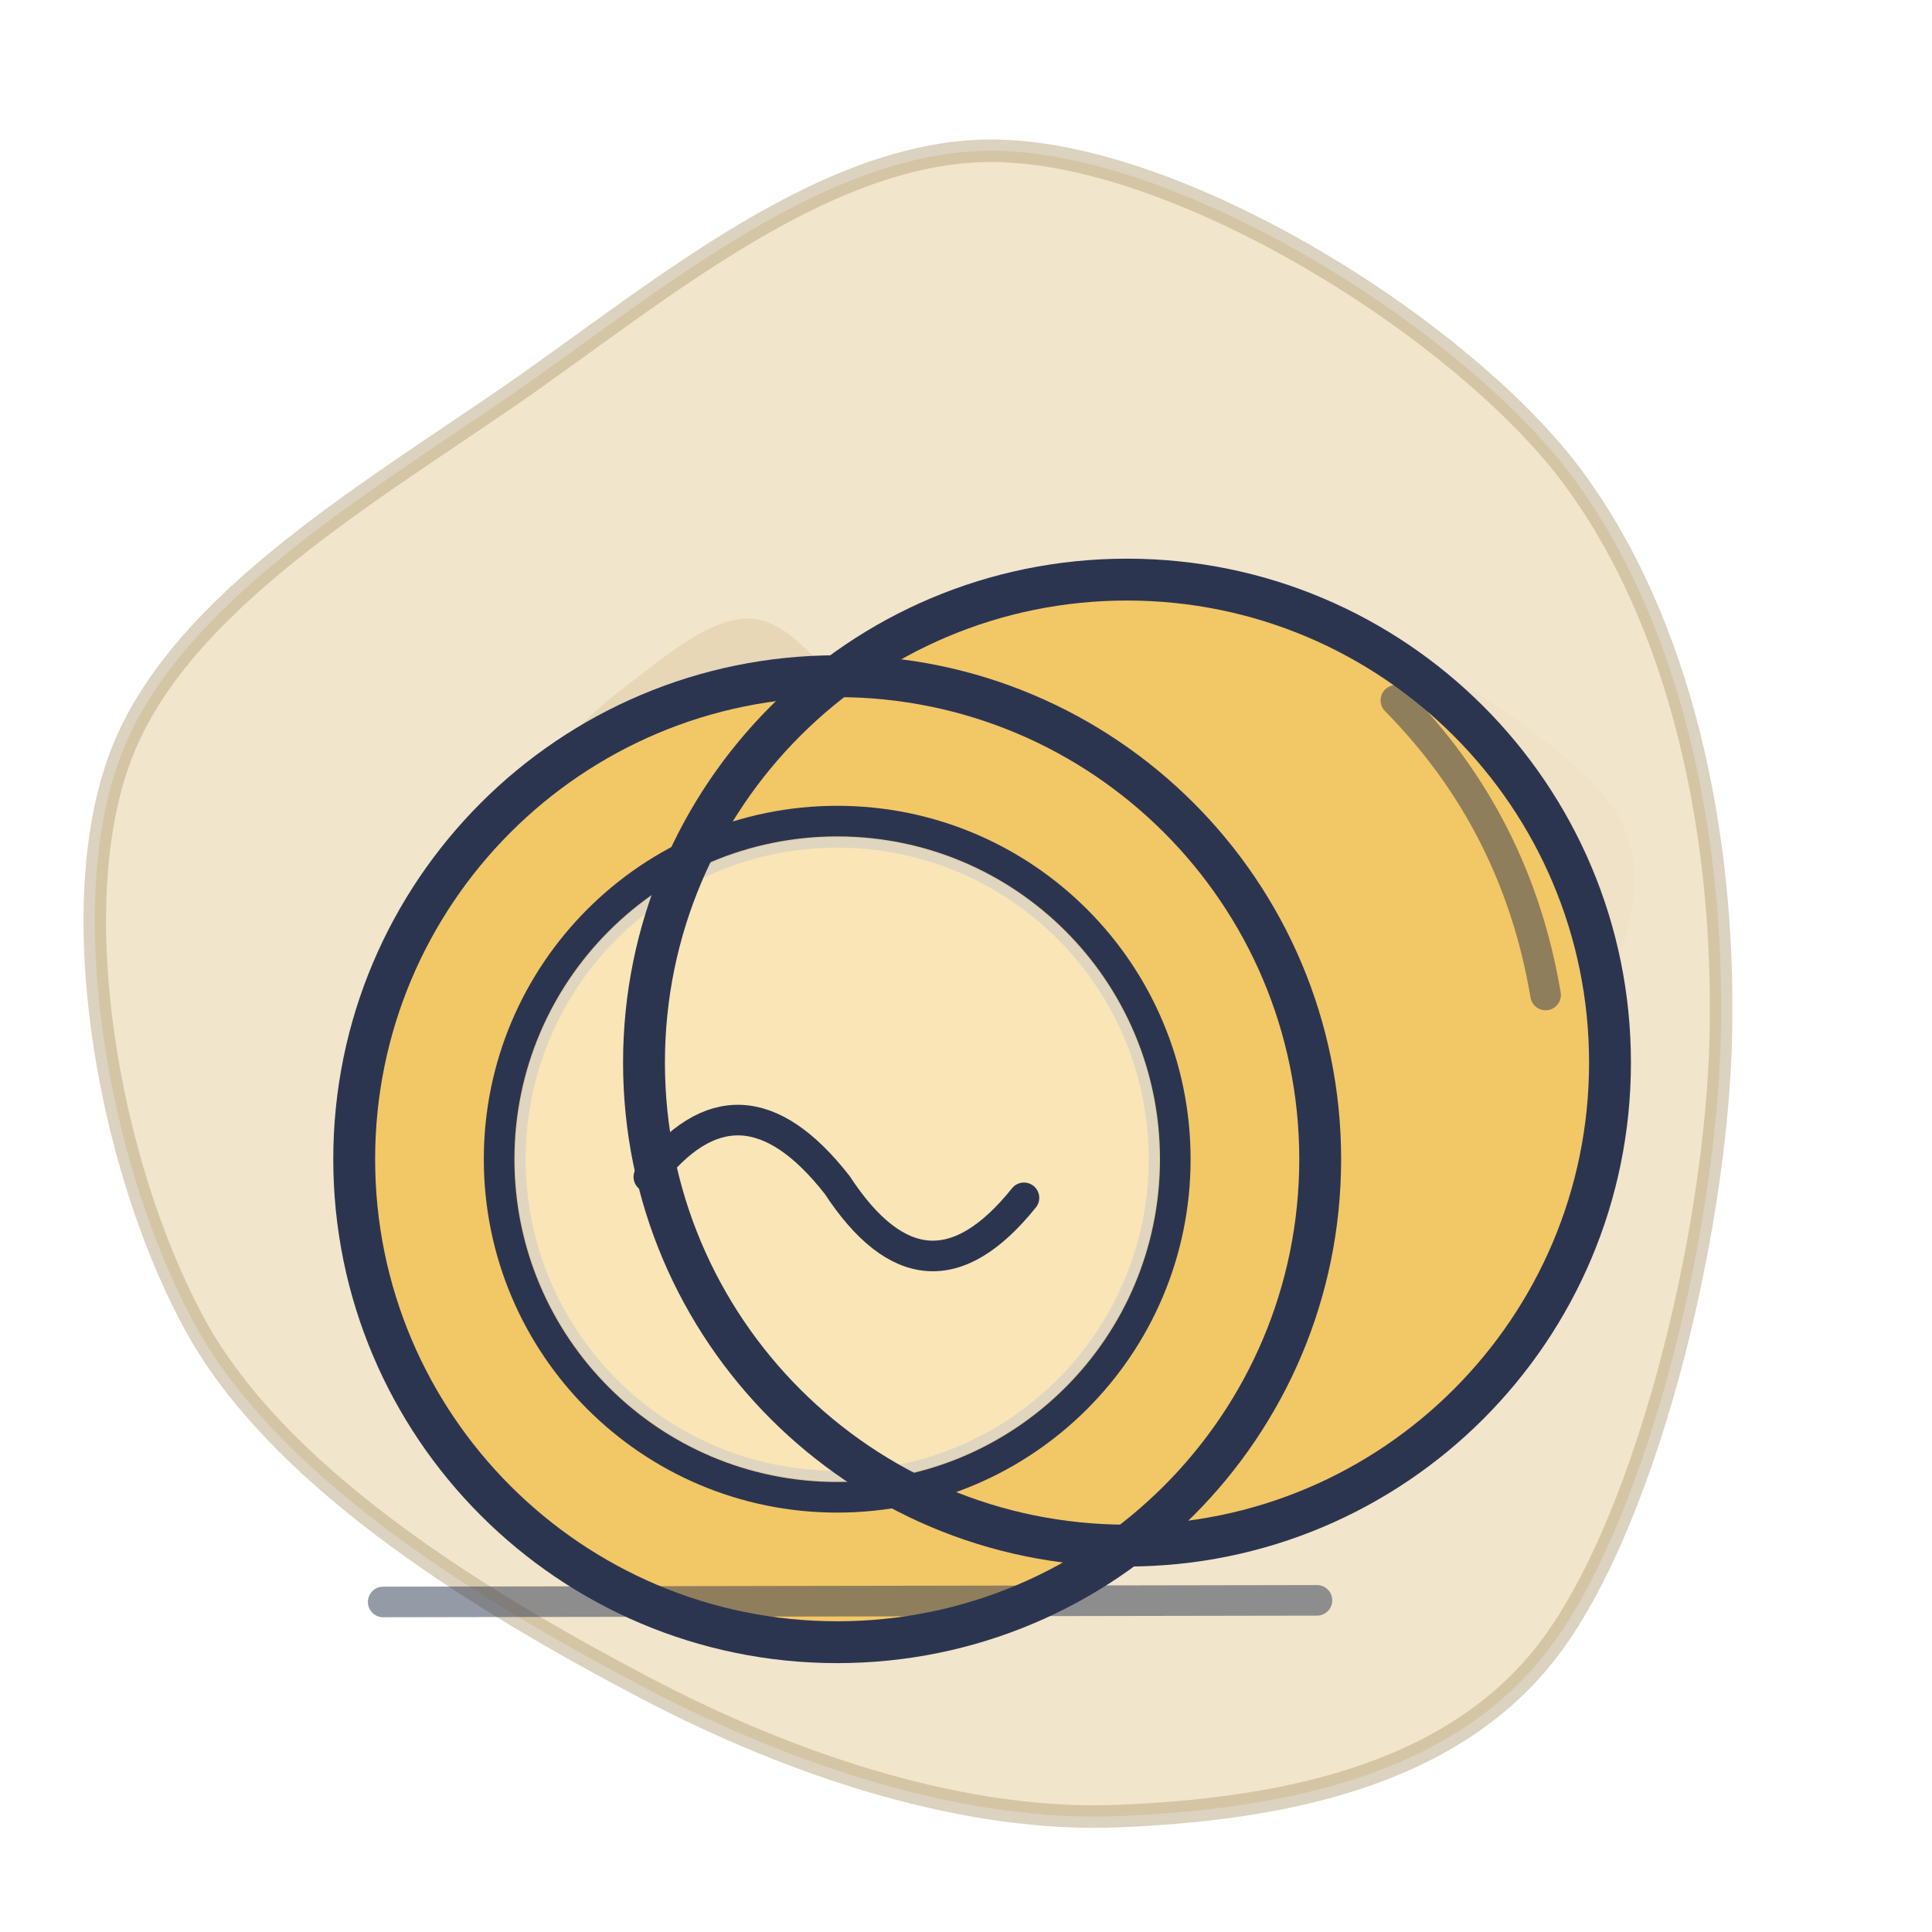
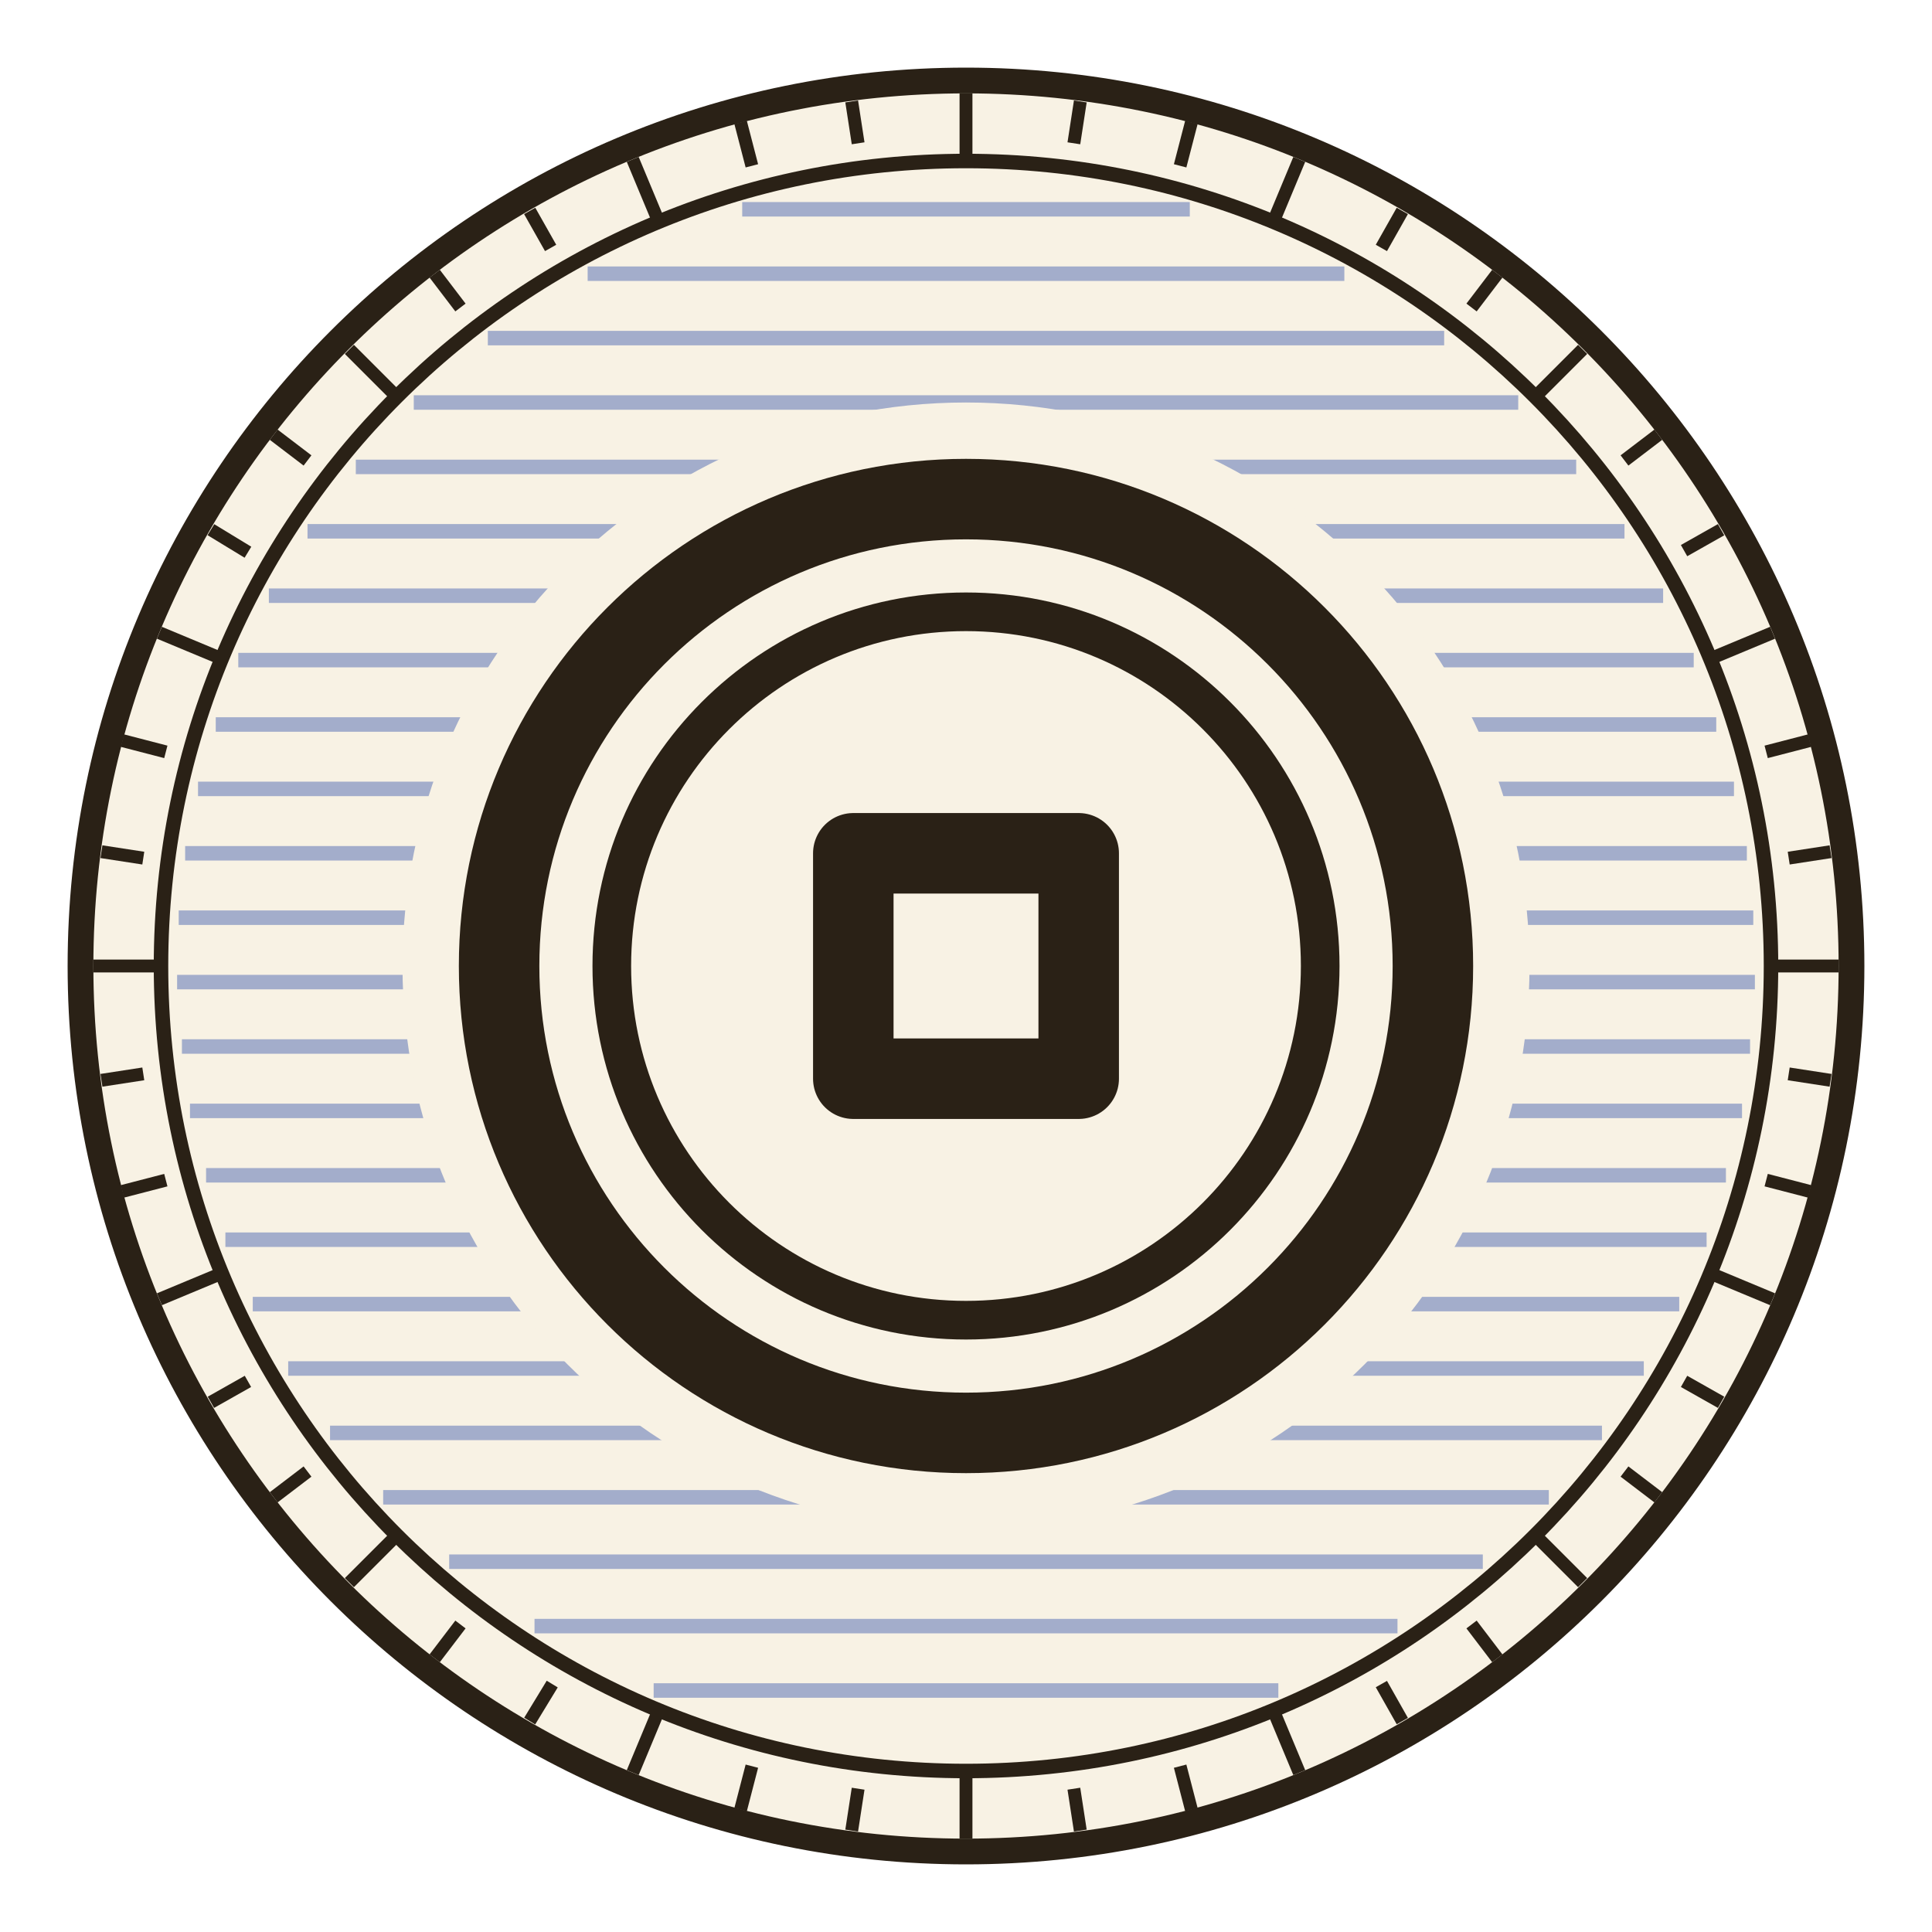
<svg xmlns="http://www.w3.org/2000/svg" width="120" height="120" viewBox="0 0 120 120">
-   <path d="M106.9 63.1 C106.9 75.4 102.5 94.0 96.3 102.3 C90.1 110.6 78.9 112.4 69.5 112.8 C60.1 113.2 49.5 109.8 40.0 104.8 C30.5 99.8 17.9 92.3 12.4 82.8 C7.0 73.3 4.0 57.5 7.2 47.8 C10.3 38.1 22.2 31.1 31.5 24.7 C40.8 18.3 51.8 8.7 62.7 9.4 C73.6 10.0 89.4 19.6 96.8 28.5 C104.1 37.5 107.0 50.8 106.9 63.1Z" fill="#E6CFA0" opacity="0.55" />
-   <path d="M59.7 52.5 C60.1 55.5 59.4 61.9 57.3 64.2 C55.1 66.5 50.5 66.0 46.9 66.3 C43.4 66.7 39.1 67.7 36.0 66.4 C33.0 65.1 29.5 61.3 28.6 58.8 C27.7 56.3 29.2 54.0 30.8 51.4 C32.5 48.7 35.8 45.0 38.5 42.9 C41.3 40.8 44.5 37.9 47.2 38.5 C50.0 39.1 53.1 44.1 55.1 46.4 C57.2 48.8 59.4 49.5 59.7 52.5Z" fill="#D4BE93" opacity="0.35" />
-   <path d="M101.4 56.0 C100.8 60.8 96.3 71.3 93.1 75.1 C89.8 78.9 86.9 78.5 81.9 78.8 C77.0 79.0 67.7 78.6 63.5 76.7 C59.2 74.7 57.1 71.1 56.2 67.2 C55.4 63.3 57.3 57.7 58.2 53.0 C59.1 48.3 58.2 41.6 61.7 39.0 C65.1 36.3 73.1 36.2 78.9 37.4 C84.7 38.6 92.6 43.2 96.3 46.3 C100.0 49.4 101.9 51.2 101.4 56.0Z" fill="#EEDDBC" opacity="0.35" />
-   <path d="M106.9 63.1 C106.9 75.4 102.5 94.0 96.3 102.3 C90.1 110.6 78.9 112.4 69.5 112.8 C60.1 113.2 49.5 109.8 40.0 104.8 C30.5 99.8 17.9 92.3 12.4 82.8 C7.0 73.3 4.0 57.5 7.2 47.8 C10.3 38.1 22.2 31.1 31.5 24.7 C40.8 18.3 51.8 8.7 62.7 9.4 C73.6 10.0 89.4 19.6 96.8 28.5 C104.1 37.5 107.0 50.8 106.9 63.1Z" fill="none" stroke="#B8A680" stroke-width="1.4" opacity="0.5" />
-   <circle cx="70" cy="66" r="30" fill="#F2C766" />
-   <circle cx="70" cy="66" r="30" fill="none" stroke="#C29F52" stroke-width="1.3" stroke-linecap="round" stroke-linejoin="round" opacity="0.55" />
-   <circle cx="52" cy="72" r="30" fill="#F2C766" />
-   <circle cx="52" cy="72" r="30" fill="none" stroke="#C29F52" stroke-width="1.3" stroke-linecap="round" stroke-linejoin="round" opacity="0.55" />
-   <circle cx="52" cy="72" r="20" fill="#FFFDF8" opacity=".55" />
-   <circle cx="52" cy="72" r="20" fill="none" stroke="#CCCAC6" stroke-width="1.3" stroke-linecap="round" stroke-linejoin="round" opacity="0.55" />
-   <circle cx="70" cy="66" r="30" fill="none" stroke="#2C3550" stroke-width="2.6" stroke-linecap="round" stroke-linejoin="round" />
-   <circle cx="52" cy="72" r="30" fill="none" stroke="#2C3550" stroke-width="2.6" stroke-linecap="round" stroke-linejoin="round" />
-   <circle cx="52" cy="72" r="21" fill="none" stroke="#2C3550" stroke-width="1.9" stroke-linecap="round" stroke-linejoin="round" />
-   <path d="M40.3 73.1Q45.9 65.8 52 73.6Q57.5 82 63.6 74.4" fill="none" stroke="#2C3550" stroke-width="1.9" stroke-linecap="round" stroke-linejoin="round" />
-   <path d="M86.7 43.5Q94.2 51.1 96 61.8M23.8 99.5L81.8 99.4" fill="none" stroke="#2C3550" stroke-width="1.9" stroke-linecap="round" stroke-linejoin="round" opacity="0.5" />
+   <circle cx="60" cy="60" r="55" fill="#F8F2E4" stroke="#2A2116" stroke-width="1.6" />
+   <path d="M46.1 13.0H73.9M36.5 17.0H83.5M30.3 21.0H89.7M25.7 25.0H94.3M22.1 29.0H97.9M19.1 33.0H100.9M16.7 37.0H103.3M14.8 41.0H105.2M13.4 45.0H106.6M12.3 49.0H107.7M11.5 53.0H108.5M11.1 57.0H108.9M11.0 61.0H109.0M11.3 65.0H108.7M11.8 69.0H108.2M12.8 73.0H107.2M14.0 77.0H106.0M15.7 81.0H104.3M17.9 85.0H102.1M20.5 89.0H99.5M23.8 93.0H96.2M27.9 97.0H92.1M33.2 101.0H86.8M40.6 105.0H79.4" stroke="#A3ADCB" stroke-width="0.9" fill="none" />
+   <circle cx="60" cy="60" r="50" fill="none" stroke="#2A2116" stroke-width="0.9" />
+   <path d="M110.3 60.0L114.2 60.0M111.1 66.7L113.7 67.1M109.7 73.3L112.4 74.0M106.5 79.2L110.1 80.7M104.6 85.8L106.9 87.1M100.9 91.4L103.0 93.0M95.6 95.6L98.3 98.3M91.4 100.9L93.0 103.0M85.8 104.6L87.1 106.9M79.2 106.5L80.7 110.1M73.3 109.7L74.0 112.4M66.7 111.1L67.1 113.7M60.0 110.3L60.0 114.2M53.3 111.1L52.9 113.7M46.7 109.7L46.0 112.4M40.8 106.5L39.3 110.1M34.3 104.6L32.9 106.9M28.6 100.9L27.0 103.0M24.4 95.6L21.7 98.3M19.1 91.4L17.0 93.0M15.4 85.8L13.1 87.1M13.5 79.2L9.9 80.7M10.3 73.3L7.6 74.0M8.9 66.7L6.3 67.1M9.7 60.0L5.8 60.0M8.9 53.3L6.3 52.9M10.3 46.7L7.6 46.0M13.5 40.8L9.9 39.3M15.4 34.3L13.1 32.9M19.1 28.6L17.0 27.0M24.4 24.4L21.7 21.7M28.6 19.1L27.0 17.0M34.2 15.4L32.9 13.1M40.8 13.5L39.3 9.9M46.7 10.3L46.0 7.6M53.3 8.9L52.9 6.3M60.0 9.7L60.0 5.8M66.7 8.9L67.1 6.3M73.3 10.3L74.0 7.6M79.2 13.5L80.7 9.9M85.8 15.4L87.1 13.1M91.4 19.1L93.0 17.0M95.6 24.4L98.3 21.7M100.9 28.6L103.0 27.0M104.6 34.2L106.9 32.9M106.5 40.8L110.1 39.3M109.7 46.7L112.4 46.0M111.1 53.3L113.7 52.9" stroke="#2A2116" stroke-width="0.8" fill="none" />
+   <g fill="none" stroke="#F8F2E4" stroke-width="12" stroke-linecap="round" stroke-linejoin="round">
+     <circle cx="60" cy="60" r="29" />
+     <circle cx="60" cy="60" r="22" />
+     <path d="M53 53 H67 V67 H53 Z" />
+   </g>
+   <circle cx="60" cy="60" r="29" fill="#F8F2E4" stroke="#2A2116" stroke-width="5" stroke-linejoin="round" />
+   <circle cx="60" cy="60" r="22" fill="none" stroke="#2A2116" stroke-width="2.4" stroke-linecap="round" />
+   <path d="M53 53 H67 V67 H53 Z" fill="none" stroke="#2A2116" stroke-width="5" stroke-linecap="round" stroke-linejoin="round" />
</svg>
